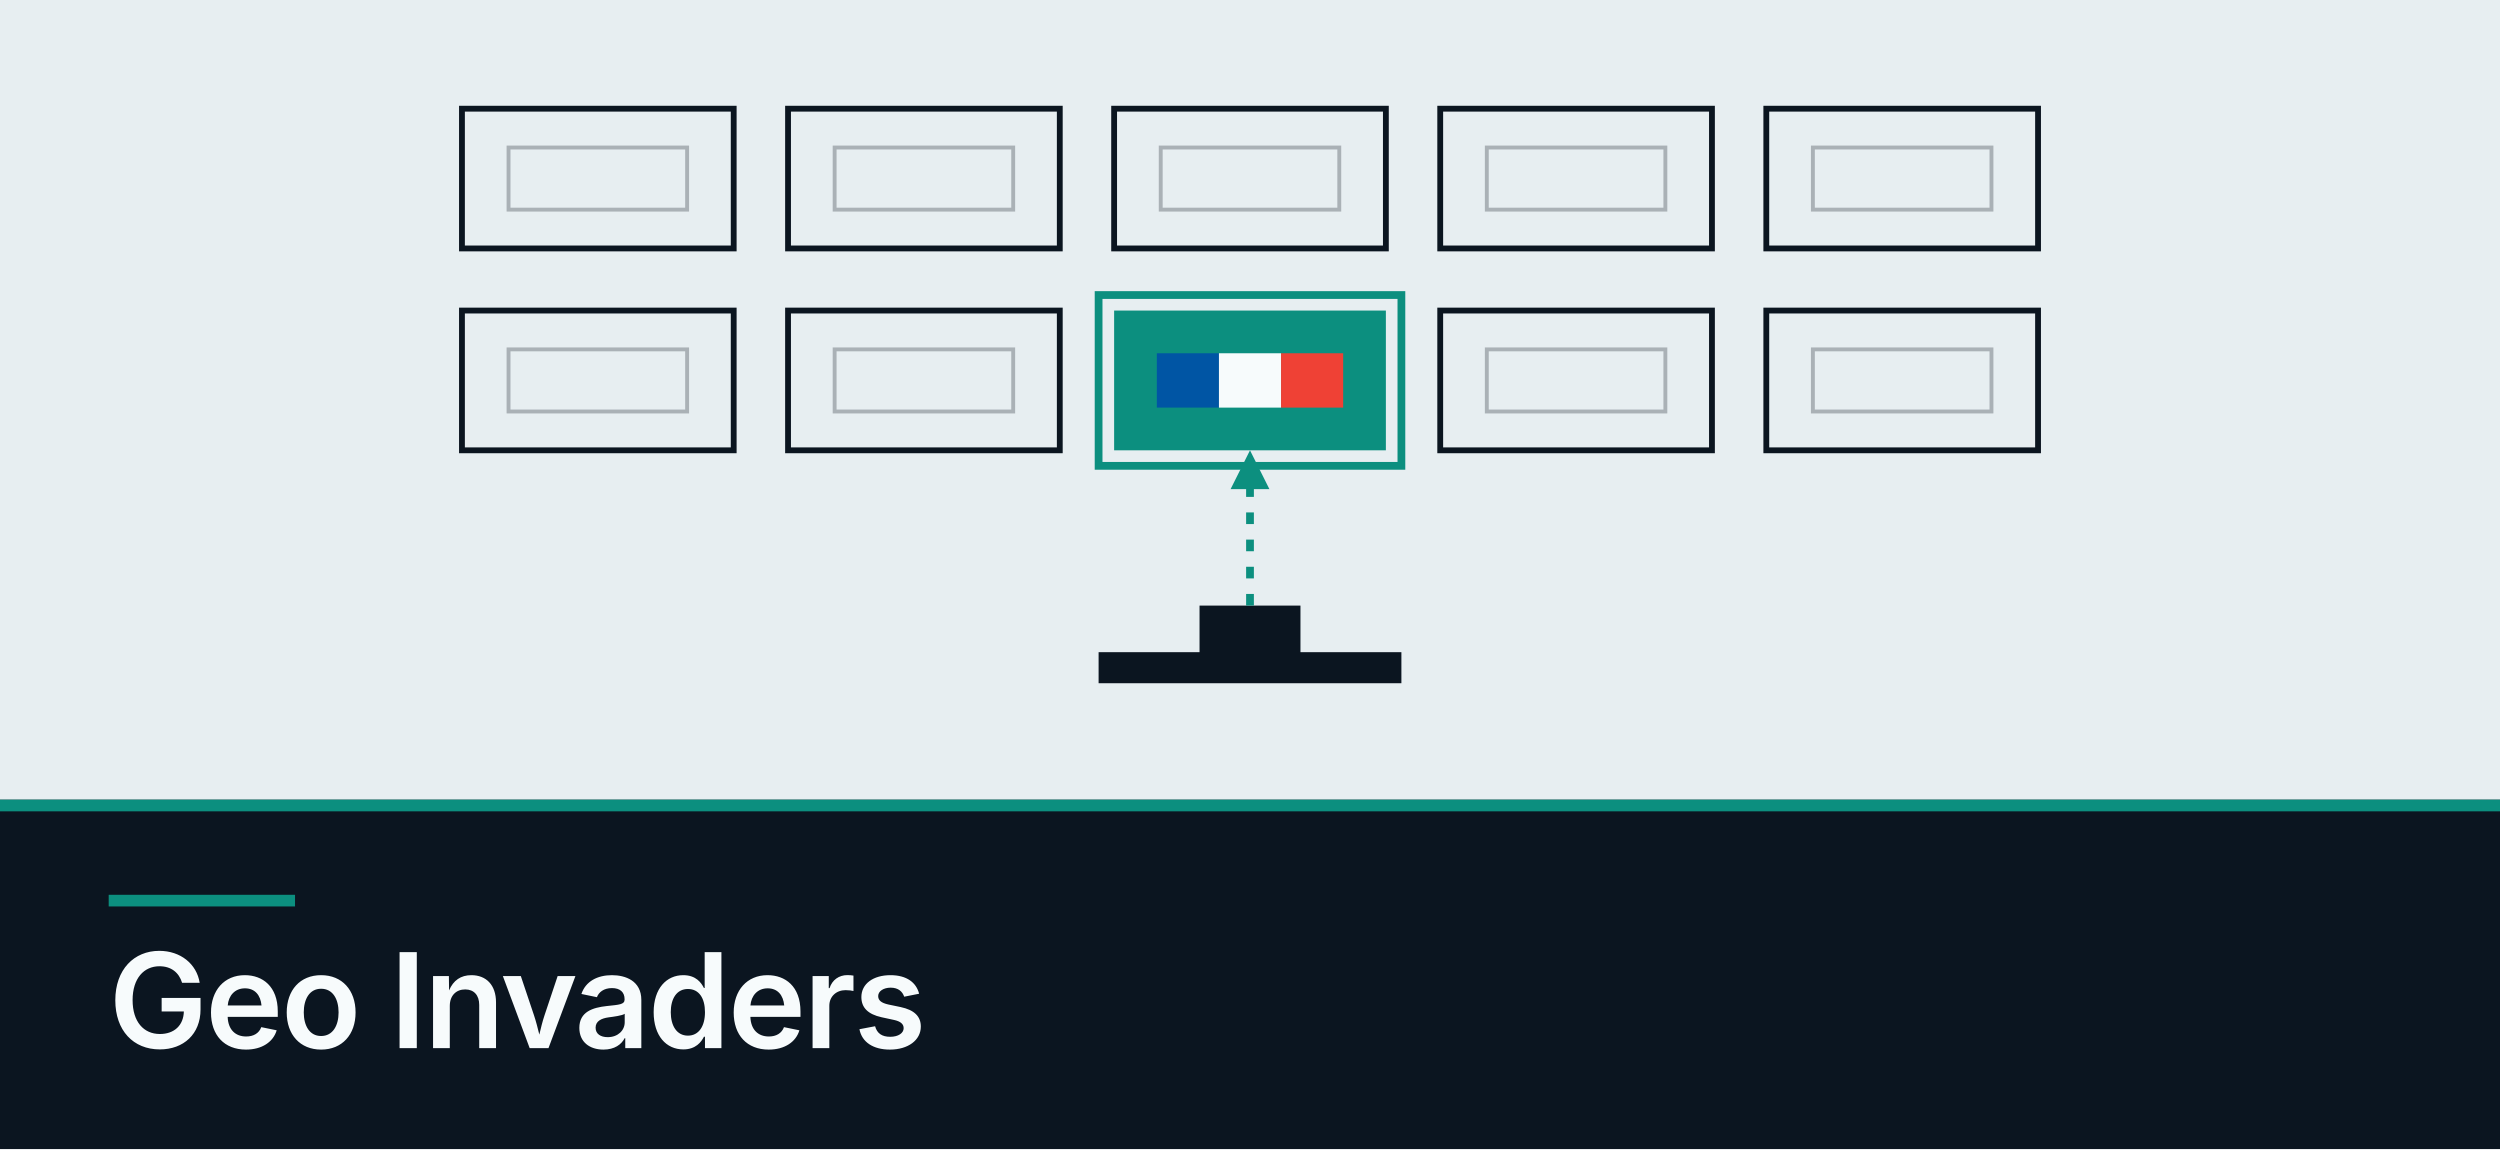
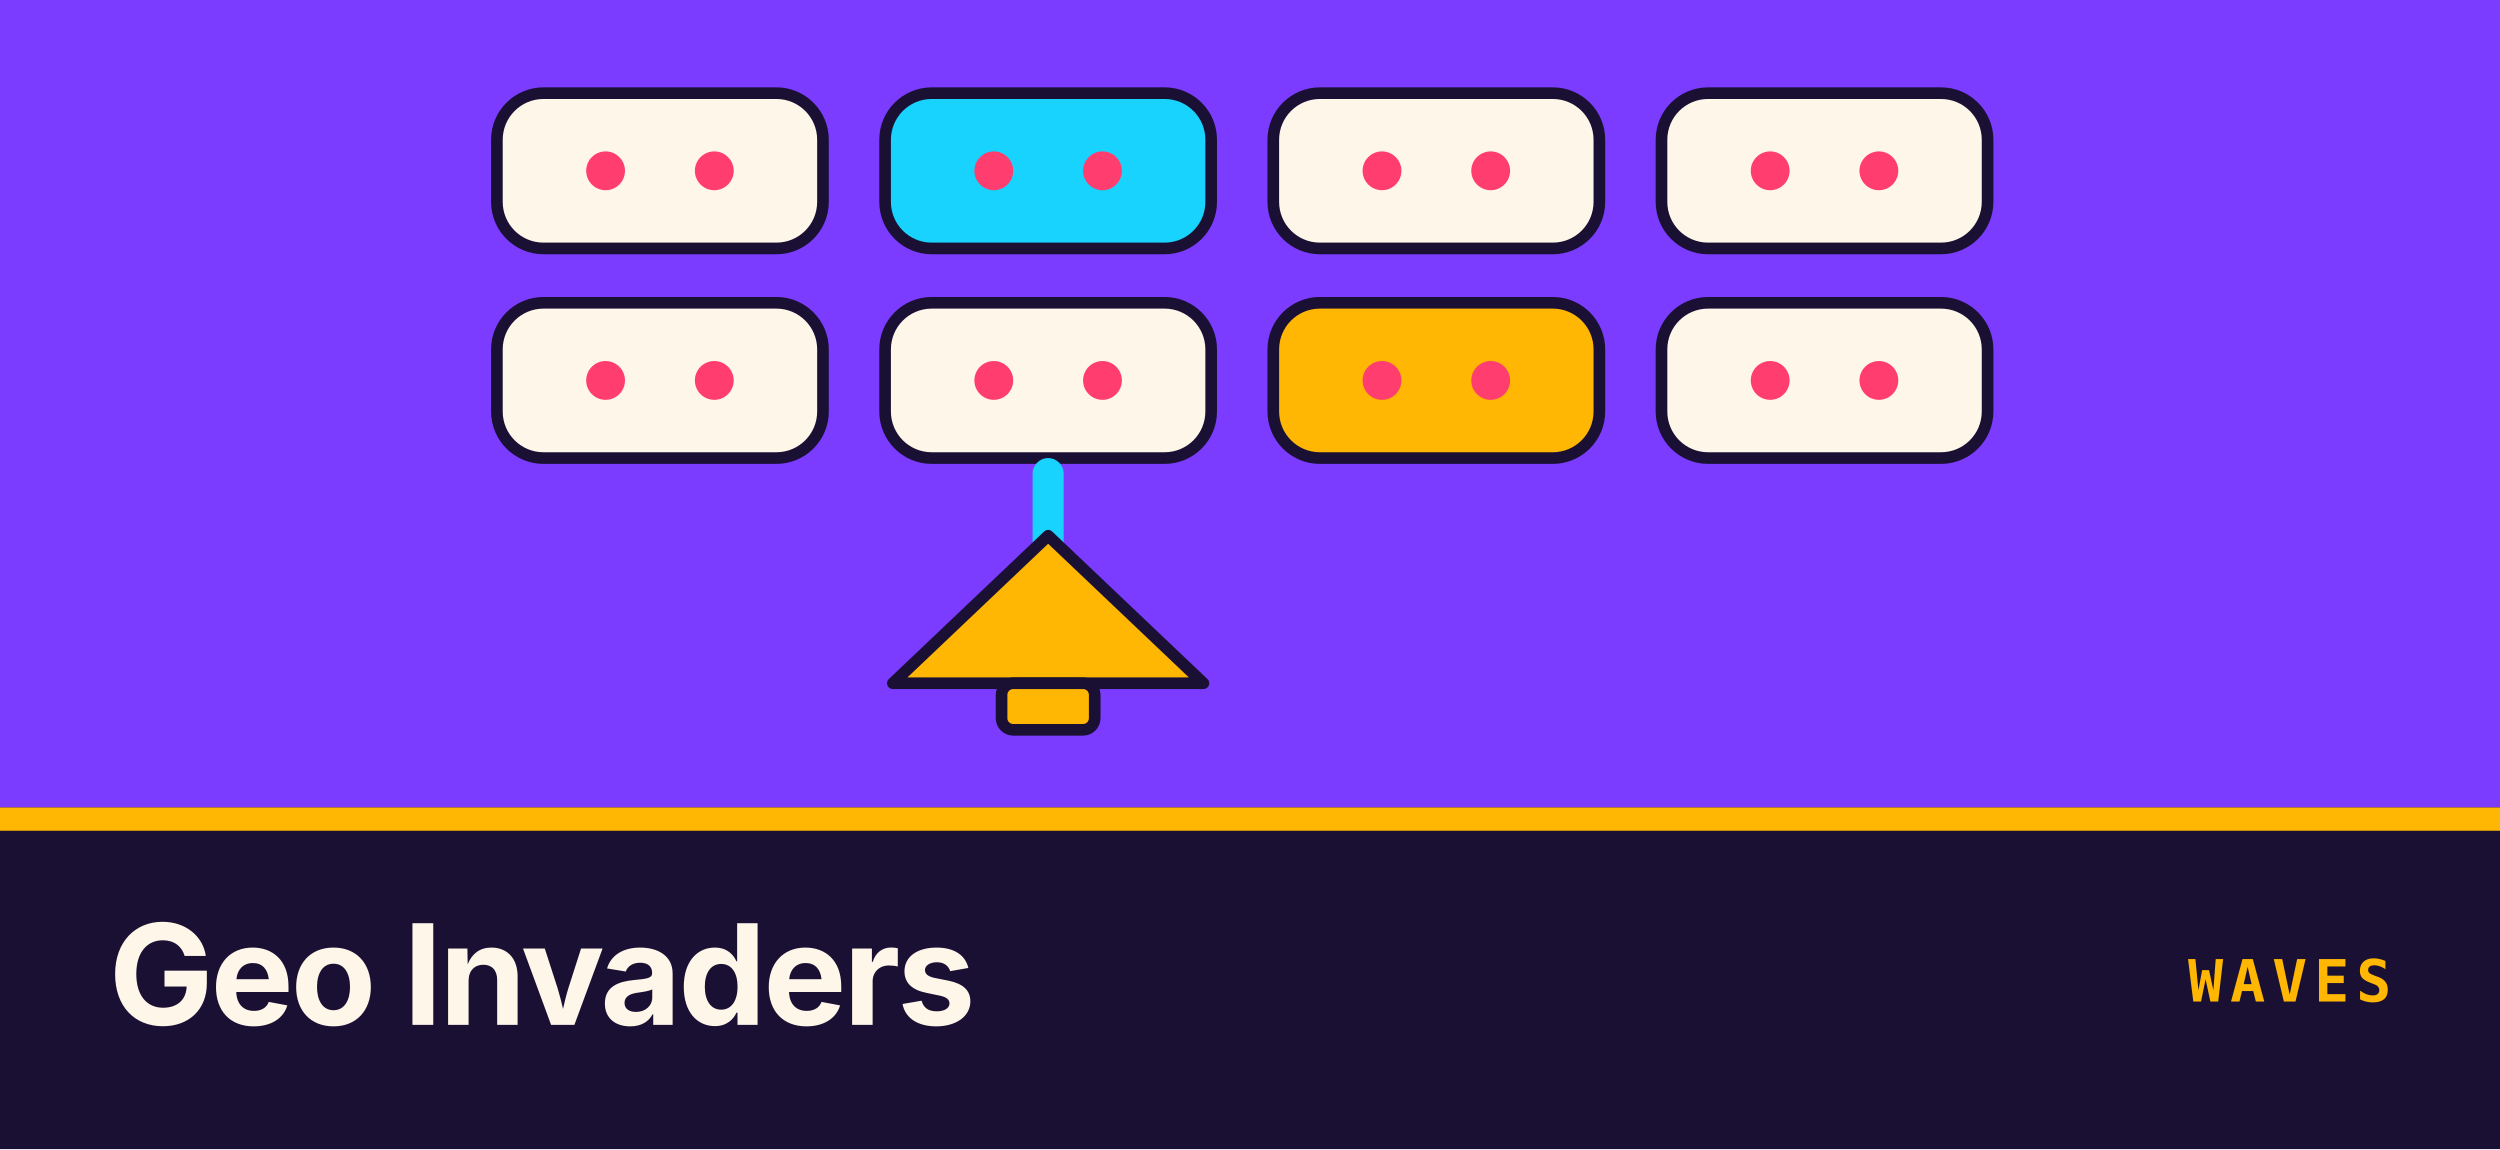
<svg xmlns="http://www.w3.org/2000/svg" viewBox="0 0 644 296" width="644" height="296" role="img" aria-label="Geo Invaders">
-   <rect width="644" height="296" fill="#E7EEF1" />
-   <rect x="0" y="206" width="644" height="90" fill="#0B1520" />
-   <rect x="0" y="206" width="644" height="3" fill="#0C8F7F" />
-   <g fill="none" stroke="#0B1520" stroke-width="1.5">
-     <rect x="119" y="28" width="70" height="36" />
-     <rect x="203" y="28" width="70" height="36" />
-     <rect x="287" y="28" width="70" height="36" />
-     <rect x="371" y="28" width="70" height="36" />
-     <rect x="455" y="28" width="70" height="36" />
-     <rect x="119" y="80" width="70" height="36" />
-     <rect x="203" y="80" width="70" height="36" />
-     <rect x="371" y="80" width="70" height="36" />
-     <rect x="455" y="80" width="70" height="36" />
+   <rect width="644" height="296" fill="#7B3CFF" />
+   <g stroke="#1A1033" stroke-width="3">
+     <rect x="128" y="24" width="84" height="40" rx="12" fill="#FFF6EA" />
+     <rect x="228" y="24" width="84" height="40" rx="12" fill="#19D3FF" />
+     <rect x="328" y="24" width="84" height="40" rx="12" fill="#FFF6EA" />
+     <rect x="428" y="24" width="84" height="40" rx="12" fill="#FFF6EA" />
+     <rect x="128" y="78" width="84" height="40" rx="12" fill="#FFF6EA" />
+     <rect x="228" y="78" width="84" height="40" rx="12" fill="#FFF6EA" />
+     <rect x="328" y="78" width="84" height="40" rx="12" fill="#FFB703" />
+     <rect x="428" y="78" width="84" height="40" rx="12" fill="#FFF6EA" />
  </g>
-   <g fill="none" stroke="#0B1520" stroke-opacity="0.28" stroke-width="1">
-     <rect x="131" y="38" width="46" height="16" />
-     <rect x="215" y="38" width="46" height="16" />
-     <rect x="299" y="38" width="46" height="16" />
-     <rect x="383" y="38" width="46" height="16" />
-     <rect x="467" y="38" width="46" height="16" />
-     <rect x="131" y="90" width="46" height="16" />
-     <rect x="215" y="90" width="46" height="16" />
-     <rect x="383" y="90" width="46" height="16" />
-     <rect x="467" y="90" width="46" height="16" />
+   <g fill="#FF3D6E">
+     <circle cx="156" cy="44" r="5" />
+     <circle cx="184" cy="44" r="5" />
+     <circle cx="256" cy="44" r="5" />
+     <circle cx="284" cy="44" r="5" />
+     <circle cx="356" cy="44" r="5" />
+     <circle cx="384" cy="44" r="5" />
+     <circle cx="456" cy="44" r="5" />
+     <circle cx="484" cy="44" r="5" />
+     <circle cx="156" cy="98" r="5" />
+     <circle cx="184" cy="98" r="5" />
+     <circle cx="256" cy="98" r="5" />
+     <circle cx="284" cy="98" r="5" />
+     <circle cx="356" cy="98" r="5" />
+     <circle cx="384" cy="98" r="5" />
+     <circle cx="456" cy="98" r="5" />
+     <circle cx="484" cy="98" r="5" />
  </g>
-   <rect x="283" y="76" width="78" height="44" fill="none" stroke="#0C8F7F" stroke-width="2" />
-   <rect x="287" y="80" width="70" height="36" fill="#0C8F7F" />
-   <g transform="translate(298,91)">
-     <rect width="16" height="14" fill="#0055A4" />
-     <rect x="16" width="16" height="14" fill="#F7FBFC" />
-     <rect x="32" width="16" height="14" fill="#EF4135" />
-   </g>
-   <rect x="283" y="168" width="78" height="8" fill="#0B1520" />
-   <rect x="309" y="156" width="26" height="14" fill="#0B1520" />
-   <line x1="322" y1="156" x2="322" y2="120" stroke="#0C8F7F" stroke-width="2" stroke-dasharray="3 4" />
-   <polygon points="322,116 317,126 327,126" fill="#0C8F7F" />
-   <line x1="28" y1="232" x2="76" y2="232" stroke="#0C8F7F" stroke-width="3" />
-   <text x="28" y="270" font-family="Inter, 'Noto Sans', 'Segoe UI', Helvetica, Arial, sans-serif" font-size="34" font-weight="600" fill="#F7FBFC" letter-spacing="-0.6">Geo Invaders</text>
+   <rect x="266" y="118" width="8" height="40" rx="4" fill="#19D3FF" />
+   <polygon points="230,176 310,176 270,138" fill="#FFB703" stroke="#1A1033" stroke-width="3" stroke-linejoin="round" />
+   <rect x="258" y="176" width="24" height="12" rx="3" fill="#FFB703" stroke="#1A1033" stroke-width="3" />
+   <rect x="0" y="208" width="644" height="88" fill="#1A1033" />
+   <rect x="0" y="208" width="644" height="6" fill="#FFB703" />
+   <text x="28" y="264" font-family="Inter, system-ui, -apple-system, 'Segoe UI', sans-serif" font-size="36" font-weight="700" fill="#FFF6EA" letter-spacing="-0.8">Geo Invaders</text>
+   <text x="616" y="258" text-anchor="end" font-family="'JetBrains Mono', ui-monospace, Menlo, Consolas, monospace" font-size="15" font-weight="600" fill="#FFB703" letter-spacing="1.8">WAVES</text>
</svg>
